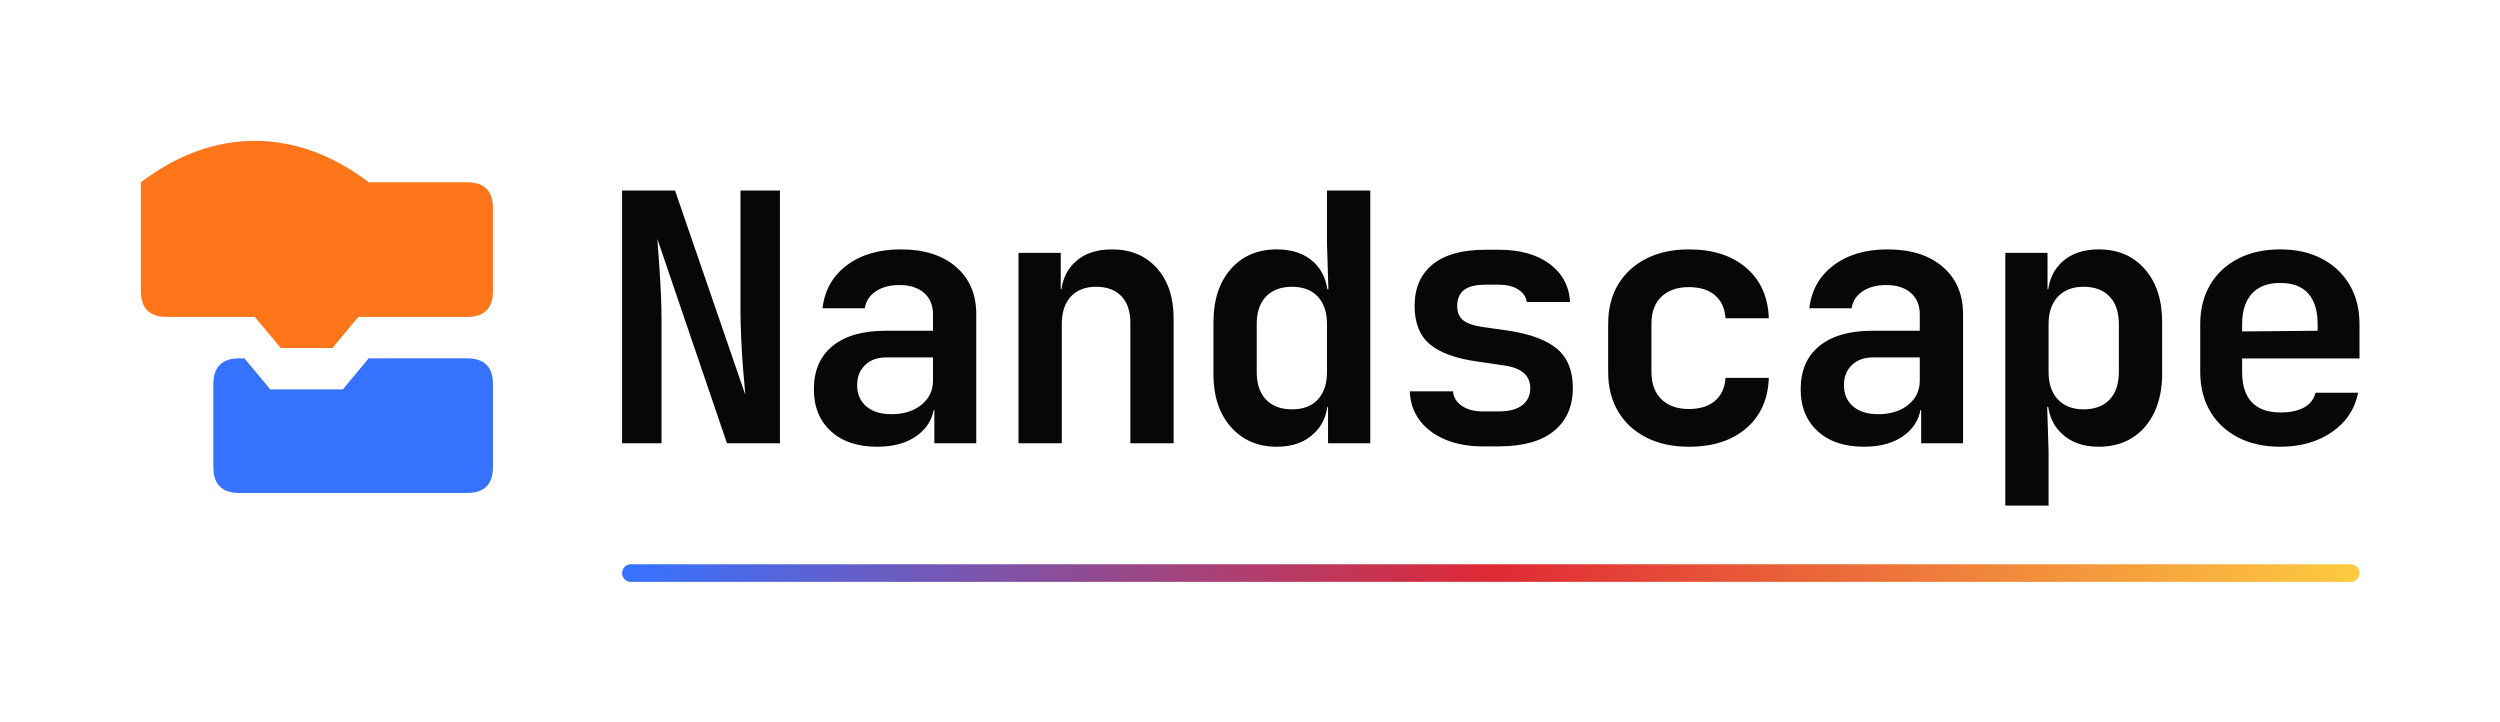
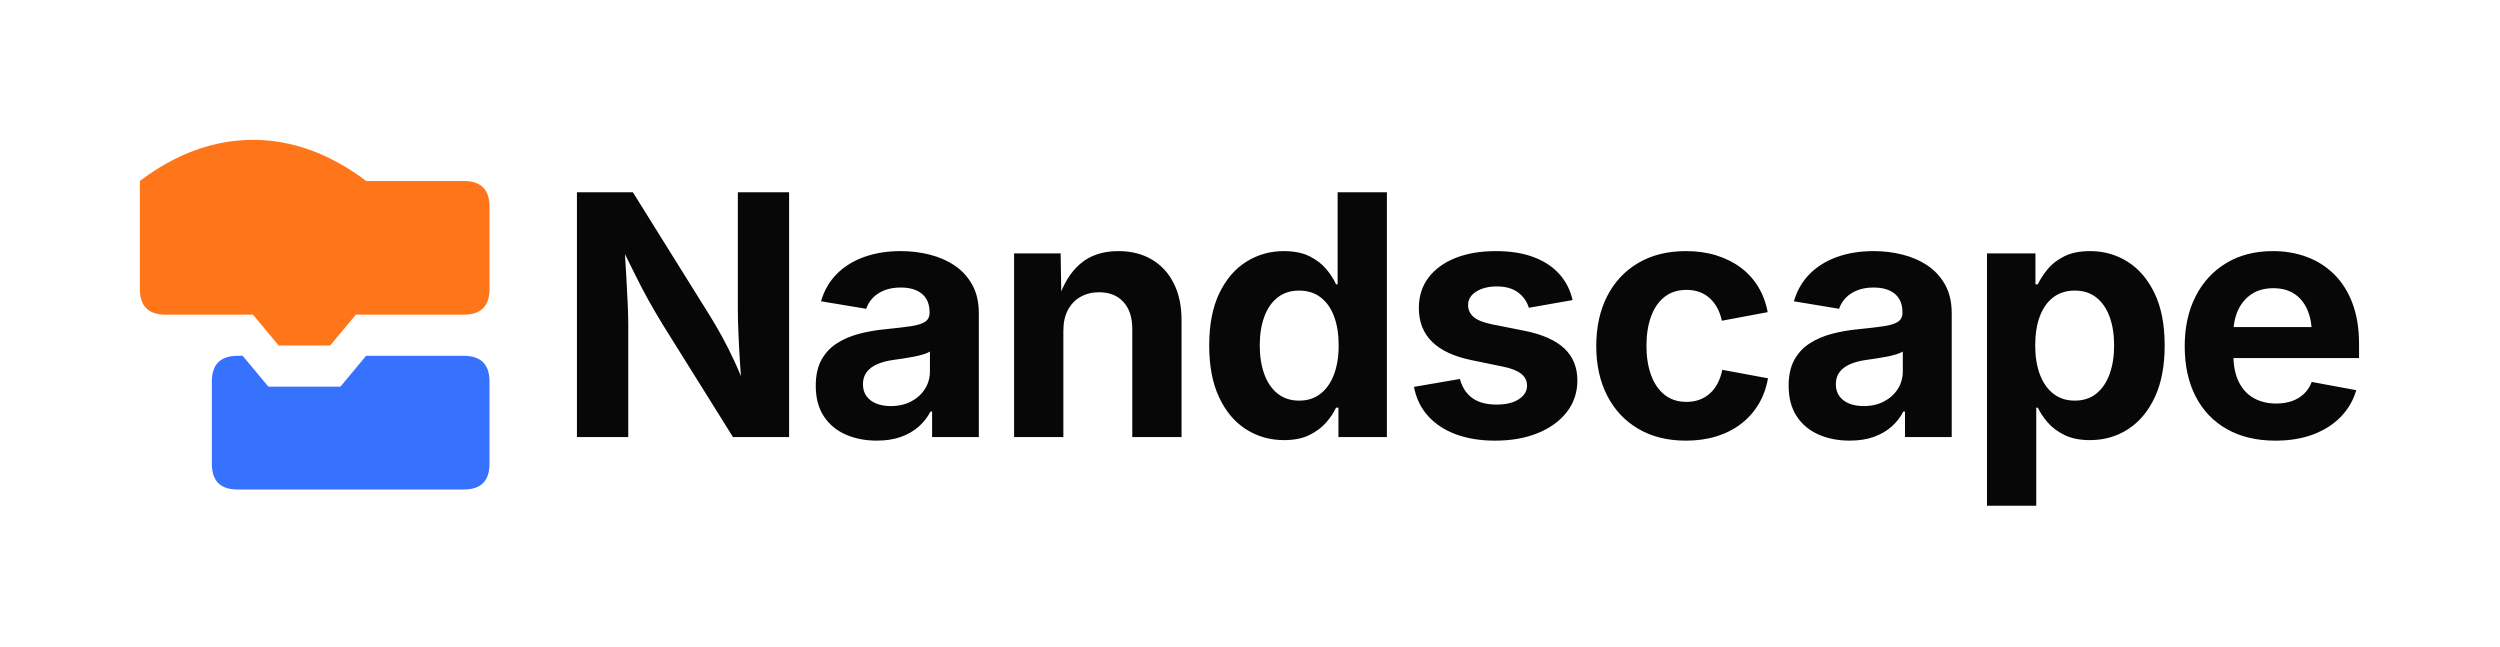
- <svg xmlns="http://www.w3.org/2000/svg" width="852" height="246" viewBox="0 0 852 246" role="img">
+ <svg xmlns="http://www.w3.org/2000/svg" width="858" height="222" viewBox="0 0 858 222" role="img">
  <g transform="translate(48 48) scale(1.76471)">
    <path d="M0 8C14 -2.67 30 -2.67 44 8H63Q68 8 68 13V29Q68 34 63 34H42L37 40H27L22 34H5Q0 34 0 29Z" fill="#FF751A" />
    <path d="M14 47Q14 42 19 42H20L25 48H39L44 42H63Q68 42 68 47V63Q68 68 63 68H19Q14 68 14 63Z" fill="#3772FF" />
  </g>
-   <path transform="translate(203.50 151.07) scale(0.118)" d="M72 0V-730H225L428 -140Q425 -172 421.5 -215.5Q418 -259 416.0 -304.5Q414 -350 414 -384V-730H528V0H375L174 -590Q176 -561 179.0 -520.0Q182 -479 184.0 -436.0Q186 -393 186 -357V0ZM809.0 10Q724.0 10 675.0 -35.0Q626.0 -80 626.0 -156Q626.0 -237 680.0 -281.0Q734.0 -325 833.0 -325H970.0V-372Q970.0 -412 944.0 -434.5Q918.0 -457 873.0 -457Q832.0 -457 805.0 -439.0Q778.0 -421 773.0 -390H651.0Q660.0 -468 721.0 -514.0Q782.0 -560 877.0 -560Q978.0 -560 1036.5 -509.5Q1095.0 -459 1095.0 -373V0H974.0V-96H972.0Q964.0 -54 929.0 -26Q884.0 10 809.0 10ZM850.0 -84Q903.0 -84 936.5 -111.0Q970.0 -138 970.0 -181V-248H835.0Q797.0 -248 774.0 -226.0Q751.0 -204 751.0 -168Q751.0 -129 777.5 -106.5Q804.0 -84 850.0 -84ZM1217.0 0V-550H1339.0V-445H1341.0Q1348.0 -493 1379.0 -522Q1418.0 -560 1487.0 -560Q1568.0 -560 1616.5 -506.0Q1665.0 -452 1665.0 -361V0H1540.0V-348Q1540.0 -398 1514.0 -425.0Q1488.0 -452 1441.0 -452Q1395.0 -452 1368.5 -424.0Q1342.0 -396 1342.0 -344V0ZM1963.0 10Q1881.0 10 1830.5 -47.0Q1780.0 -104 1780.0 -200V-349Q1780.0 -446 1830.0 -503.0Q1880.0 -560 1963.0 -560Q2031.0 -560 2071.0 -522Q2102.0 -492 2109.0 -445H2112.0L2108.0 -576V-730H2233.0V0H2111.0V-105H2109.0Q2102.0 -58 2071.0 -29Q2031.0 10 1963.0 10ZM2007.0 -98Q2055.0 -98 2081.5 -126.5Q2108.0 -155 2108.0 -206V-344Q2108.0 -395 2081.5 -423.5Q2055.0 -452 2007.0 -452.0Q1959.0 -452 1932.0 -424.0Q1905.0 -396 1905.0 -344V-206Q1905.0 -154 1932.0 -126.0Q1959.0 -98 2007.0 -98ZM2559.0 9Q2496.0 9 2449.0 -11.0Q2402.0 -31 2375.5 -66.5Q2349.0 -102 2347.0 -150H2472.0Q2474.0 -124 2497.5 -108.0Q2521.0 -92 2559.0 -92H2603.0Q2649.0 -92 2672.0 -110.0Q2695.0 -128 2695.0 -159Q2695.0 -188 2674.5 -204.5Q2654.0 -221 2611.0 -226L2543.0 -236Q2449.0 -249 2405.0 -286.0Q2361.0 -323 2361.0 -397Q2361.0 -474 2413.0 -516.5Q2465.0 -559 2566.0 -559H2604.0Q2696.0 -559 2751.0 -518.0Q2806.0 -477 2810.0 -408H2685.0Q2682.0 -430 2660.5 -444.0Q2639.0 -458 2604.0 -458H2566.0Q2523.0 -458 2503.5 -442.5Q2484.0 -427 2484.0 -397Q2484.0 -369 2501.0 -355.5Q2518.0 -342 2556.0 -336L2627.0 -326Q2725.0 -312 2771.5 -273.5Q2818.0 -235 2818.0 -160Q2818.0 -80 2763.5 -35.5Q2709.0 9 2603.0 9ZM3153.0 10Q3083.0 10 3030.5 -16.5Q2978.0 -43 2949.0 -91.5Q2920.0 -140 2920.0 -206V-344Q2920.0 -411 2949.0 -459.0Q2978.0 -507 3030.5 -533.5Q3083.0 -560 3153.0 -560Q3257.0 -560 3319.0 -506.5Q3381.0 -453 3384.0 -361H3259.0Q3256.0 -404 3228.5 -427.5Q3201.0 -451 3153.0 -451Q3103.0 -451 3074.0 -423.5Q3045.0 -396 3045.0 -345V-206Q3045.0 -155 3074.0 -127.0Q3103.0 -99 3153.0 -99Q3201.0 -99 3228.5 -122.5Q3256.0 -146 3259.0 -189H3384.0Q3381.0 -97 3319.0 -43.5Q3257.0 10 3153.0 10ZM3659.0 10Q3574.0 10 3525.0 -35.0Q3476.0 -80 3476.0 -156Q3476.0 -237 3530.0 -281.0Q3584.0 -325 3683.0 -325H3820.0V-372Q3820.0 -412 3794.0 -434.5Q3768.0 -457 3723.0 -457Q3682.0 -457 3655.0 -439.0Q3628.0 -421 3623.0 -390H3501.0Q3510.0 -468 3571.0 -514.0Q3632.0 -560 3727.0 -560Q3828.0 -560 3886.5 -509.5Q3945.0 -459 3945.0 -373V0H3824.0V-96H3822.0Q3814.0 -54 3779.0 -26Q3734.0 10 3659.0 10ZM3700.0 -84Q3753.0 -84 3786.5 -111.0Q3820.0 -138 3820.0 -181V-248H3685.0Q3647.0 -248 3624.0 -226.0Q3601.0 -204 3601.0 -168Q3601.0 -129 3627.5 -106.5Q3654.0 -84 3700.0 -84ZM4067.0 180V-550H4189.0V-445H4191.0Q4198.0 -492 4229.0 -522Q4269.0 -560 4337.0 -560Q4420.0 -560 4470.0 -503.0Q4520.0 -446 4520.0 -350V-201Q4520.0 -137 4497.5 -89.5Q4475.0 -42 4434.0 -16.0Q4393.0 10 4337.0 10Q4269.0 10 4229.0 -29Q4198.0 -58 4191.0 -105H4188.0L4192.0 26V180ZM4293.0 -98Q4341.0 -98 4368.0 -126.0Q4395.0 -154 4395.0 -206V-344Q4395.0 -396 4368.0 -424.0Q4341.0 -452 4293.0 -452Q4246.0 -452 4219.0 -423.5Q4192.0 -395 4192.0 -344V-206Q4192.0 -155 4219.0 -126.5Q4246.0 -98 4293.0 -98ZM4861.0 10Q4791.0 10 4739.0 -17.0Q4687.0 -44 4658.5 -92.5Q4630.0 -141 4630.0 -206V-344Q4630.0 -409 4658.5 -457.5Q4687.0 -506 4739.0 -533.0Q4791.0 -560 4861.0 -560Q4930.0 -560 4981.5 -533.0Q5033.0 -506 5061.5 -457.5Q5090.0 -409 5090.0 -344V-245H4751.0V-206Q4751.0 -148 4779.0 -118.5Q4807.0 -89 4862.0 -89Q4904.0 -89 4930.0 -103.5Q4956.0 -118 4963.0 -146H5086.0Q5072.0 -75 5010.5 -32.5Q4949.0 10 4861.0 10ZM4969.0 -325V-345Q4969.0 -402 4942.0 -432.5Q4915.0 -463 4861.0 -463.0Q4807.0 -463 4779.0 -432.0Q4751.0 -401 4751.0 -344V-323Z" fill="#080708" />
-   <defs>
-     <linearGradient id="g" x1="0" x2="1" y1="0" y2="0">
-       <stop offset="0" stop-color="#3772FF" />
-       <stop offset=".5" stop-color="#DF2935" />
-       <stop offset="1" stop-color="#FDCA40" />
-     </linearGradient>
-   </defs>
-   <rect x="212.00" y="192.31" width="592.12" height="6" rx="3" fill="url(#g)" />
+   <path transform="translate(190.41 150) scale(0.05638)" d="M134.64 0V-1490H475.28L945.74 -735.71Q981.62 -677.65 1018.86 -609.93Q1056.10 -542.21 1094.52 -459.22Q1132.94 -376.23 1171.48 -272.18H1140.16Q1133.32 -355.48 1127.43 -449.09Q1121.54 -542.71 1117.84 -628.96Q1114.14 -715.21 1114.14 -774.71V-1490H1426.18V0H1084.62L657.48 -683.85Q610.22 -761.21 570.02 -833.43Q529.82 -905.65 486.41 -993.58Q443.00 -1081.50 382.80 -1203.19H421.58Q428.20 -1095.42 434.09 -996.03Q439.98 -896.63 443.56 -816.37Q447.14 -736.11 447.14 -684.77V0ZM1960.26 21.68Q1853.72 21.68 1769.38 -15.89Q1685.04 -53.46 1636.74 -127.76Q1588.44 -202.06 1588.44 -312.60Q1588.44 -406.44 1622.66 -469.14Q1656.88 -531.84 1716.33 -570.12Q1775.78 -608.40 1851.43 -628.37Q1927.08 -648.34 2009.94 -656.18Q2106.70 -665.94 2166.19 -674.56Q2225.68 -683.18 2253.48 -701.53Q2281.28 -719.88 2281.28 -756.02V-760.94Q2281.28 -808.80 2260.95 -841.91Q2240.62 -875.02 2201.58 -892.65Q2162.54 -910.28 2105.60 -910.28Q2048.28 -910.28 2005.32 -892.84Q1962.36 -875.40 1934.96 -846.27Q1907.56 -817.14 1895.50 -780.84L1620.44 -826.50Q1648.86 -924.18 1715.92 -992.21Q1782.98 -1060.24 1882.59 -1096.12Q1982.20 -1132 2106.54 -1132Q2196.56 -1132 2281.56 -1110.67Q2366.56 -1089.34 2434.14 -1043.94Q2501.72 -998.54 2541.44 -926.52Q2581.16 -854.50 2581.16 -752.66V0H2296.70V-155.24H2286.86Q2259.76 -103.28 2214.79 -63.40Q2169.82 -23.52 2106.60 -0.92Q2043.38 21.68 1960.26 21.68ZM2044.72 -188.62Q2115.56 -188.62 2169.17 -216.82Q2222.78 -245.02 2253.11 -292.94Q2283.44 -340.86 2283.44 -399.68V-520.66Q2269.74 -511.44 2243.00 -503.37Q2216.26 -495.30 2183.34 -488.92Q2150.42 -482.54 2118.34 -477.85Q2086.26 -473.16 2061.34 -469.62Q2006.06 -462.16 1964.14 -444.28Q1922.22 -426.40 1899.02 -396.46Q1875.82 -366.52 1875.82 -321.42Q1875.82 -278.00 1897.72 -248.45Q1919.62 -218.90 1957.58 -203.76Q1995.54 -188.62 2044.72 -188.62ZM3095.72 -647.32V0H2795.84V-1118H3079.00L3083.78 -838.90H3065.80Q3109.78 -978.78 3199.42 -1055.39Q3289.06 -1132 3430.64 -1132Q3546.88 -1132 3633.23 -1081.45Q3719.58 -1030.90 3767.35 -936.59Q3815.12 -842.28 3815.12 -711.08V0H3515.24V-658.82Q3515.24 -762.98 3461.51 -822.21Q3407.78 -881.44 3312.92 -881.44Q3249.66 -881.44 3200.51 -853.73Q3151.36 -826.02 3123.54 -773.87Q3095.72 -721.72 3095.72 -647.32ZM4438.62 18.60Q4310.42 18.60 4206.93 -47.81Q4103.44 -114.22 4043.44 -242.60Q3983.44 -370.98 3983.44 -557.08Q3983.44 -748.12 4045.29 -876.00Q4107.14 -1003.88 4210.36 -1067.94Q4313.58 -1132 4436.92 -1132Q4531.88 -1132 4595.07 -1100.05Q4658.26 -1068.10 4697.08 -1021.25Q4735.90 -974.40 4755.52 -929.82H4765.20V-1490H5065.08V0H4770.12V-178.94H4755.52Q4734.82 -133.90 4695.27 -88.48Q4655.72 -43.06 4593.11 -12.23Q4530.50 18.60 4438.62 18.60ZM4530.96 -221.78Q4607.58 -221.78 4661.38 -263.94Q4715.18 -306.10 4743.35 -381.66Q4771.52 -457.22 4771.52 -558Q4771.52 -659.86 4743.58 -734.54Q4715.64 -809.22 4661.84 -850.42Q4608.04 -891.62 4530.96 -891.62Q4452.50 -891.62 4399.01 -849.04Q4345.52 -806.46 4318.35 -731.32Q4291.18 -656.18 4291.18 -558Q4291.18 -459.90 4318.58 -383.84Q4345.98 -307.78 4399.70 -264.78Q4453.42 -221.78 4530.96 -221.78ZM5724.18 21.84Q5589.20 21.84 5485.12 -16.79Q5381.04 -55.42 5315.21 -128.71Q5249.38 -202.00 5229.92 -305.56L5509.46 -353.58Q5531.30 -275.62 5586.19 -236.67Q5641.08 -197.72 5732.98 -197.72Q5818.66 -197.72 5868.45 -230.44Q5918.24 -263.16 5918.24 -313.26Q5918.24 -357.22 5882.87 -385.19Q5847.50 -413.16 5773.68 -428.38L5581.20 -468.06Q5419.48 -501.36 5339.54 -580.64Q5259.60 -659.92 5259.60 -785.48Q5259.60 -892.82 5318.19 -970.37Q5376.78 -1047.92 5482.16 -1089.96Q5587.54 -1132 5728.68 -1132Q5861.50 -1132 5958.47 -1095.34Q6055.44 -1058.68 6115.12 -991.97Q6174.80 -925.26 6195.48 -833.84L5929.34 -786.98Q5911.74 -844.28 5863.37 -880.59Q5815.00 -916.90 5733.46 -916.90Q5659.38 -916.90 5609.35 -885.75Q5559.32 -854.60 5559.32 -803.50Q5559.32 -761.48 5591.63 -732.35Q5623.94 -703.22 5703.04 -686.70L5903.90 -646.70Q6066.16 -613.94 6145.37 -539.25Q6224.58 -464.56 6224.58 -344.70Q6224.58 -234.82 6160.44 -152.38Q6096.30 -69.94 5983.57 -24.05Q5870.84 21.84 5724.18 21.84ZM6885.78 21.84Q6717.58 21.84 6594.98 -50.43Q6472.38 -122.70 6405.95 -252.43Q6339.52 -382.16 6339.52 -554.16Q6339.52 -727.54 6405.95 -857.50Q6472.38 -987.46 6594.98 -1059.73Q6717.58 -1132 6885.78 -1132Q6985.68 -1132 7069.56 -1106.14Q7153.44 -1080.28 7218.34 -1032.14Q7283.24 -984.00 7325.16 -915.16Q7367.08 -846.32 7383.06 -760.36L7104.22 -708.12Q7094.92 -751.66 7076.13 -786.31Q7057.34 -820.96 7030.21 -845.57Q7003.08 -870.18 6967.61 -883.06Q6932.14 -895.94 6889.02 -895.94Q6808.88 -895.94 6754.70 -852.83Q6700.52 -809.72 6672.81 -733.08Q6645.10 -656.44 6645.10 -555.24Q6645.10 -455.50 6672.81 -378.55Q6700.52 -301.60 6754.70 -257.91Q6808.88 -214.22 6889.02 -214.22Q6932.60 -214.22 6968.53 -227.60Q7004.46 -240.98 7032.32 -266.32Q7060.18 -291.66 7078.97 -328.04Q7097.76 -364.42 7106.52 -409.42L7384.90 -357.72Q7369.38 -269.22 7327.23 -199.38Q7285.08 -129.54 7220.22 -79.94Q7155.36 -30.34 7070.75 -4.25Q6986.14 21.84 6885.78 21.84ZM7882.46 21.68Q7775.92 21.68 7691.58 -15.89Q7607.24 -53.46 7558.94 -127.76Q7510.64 -202.06 7510.64 -312.60Q7510.64 -406.44 7544.86 -469.14Q7579.08 -531.84 7638.53 -570.12Q7697.98 -608.40 7773.63 -628.37Q7849.28 -648.34 7932.14 -656.18Q8028.90 -665.94 8088.39 -674.56Q8147.88 -683.18 8175.68 -701.53Q8203.48 -719.88 8203.48 -756.02V-760.94Q8203.48 -808.80 8183.15 -841.91Q8162.82 -875.02 8123.78 -892.65Q8084.74 -910.28 8027.80 -910.28Q7970.48 -910.28 7927.52 -892.84Q7884.56 -875.40 7857.16 -846.27Q7829.76 -817.14 7817.70 -780.84L7542.64 -826.50Q7571.06 -924.18 7638.12 -992.21Q7705.18 -1060.24 7804.79 -1096.12Q7904.40 -1132 8028.74 -1132Q8118.76 -1132 8203.76 -1110.67Q8288.76 -1089.34 8356.34 -1043.94Q8423.92 -998.54 8463.64 -926.52Q8503.36 -854.50 8503.36 -752.66V0H8218.90V-155.24H8209.06Q8181.96 -103.28 8136.99 -63.40Q8092.02 -23.52 8028.80 -0.92Q7965.58 21.68 7882.46 21.68ZM7966.92 -188.62Q8037.76 -188.62 8091.37 -216.82Q8144.98 -245.02 8175.31 -292.94Q8205.64 -340.86 8205.64 -399.68V-520.66Q8191.94 -511.44 8165.20 -503.37Q8138.46 -495.30 8105.54 -488.92Q8072.62 -482.54 8040.54 -477.85Q8008.46 -473.16 7983.54 -469.62Q7928.26 -462.16 7886.34 -444.28Q7844.42 -426.40 7821.22 -396.46Q7798.02 -366.52 7798.02 -321.42Q7798.02 -278.00 7819.92 -248.45Q7841.82 -218.90 7879.78 -203.76Q7917.74 -188.62 7966.92 -188.62ZM8718.04 418V-1118H9013.00V-929.82H9027.60Q9048.22 -974.40 9086.54 -1021.25Q9124.86 -1068.10 9188.05 -1100.05Q9251.24 -1132 9346.20 -1132Q9470.54 -1132 9573.26 -1067.94Q9675.98 -1003.88 9737.83 -876.00Q9799.68 -748.12 9799.68 -557.08Q9799.68 -370.98 9739.68 -242.60Q9679.68 -114.22 9576.69 -47.81Q9473.70 18.60 9344.50 18.60Q9253.62 18.60 9190.51 -12.23Q9127.40 -43.06 9088.08 -88.48Q9048.76 -133.90 9027.60 -178.94H9017.92V418ZM9252.16 -221.78Q9330.70 -221.78 9383.92 -264.78Q9437.14 -307.78 9464.54 -383.84Q9491.94 -459.90 9491.94 -558Q9491.94 -656.18 9464.77 -731.32Q9437.60 -806.46 9384.38 -849.04Q9331.16 -891.62 9252.16 -891.62Q9175.08 -891.62 9121.28 -850.42Q9067.48 -809.22 9039.54 -734.54Q9011.60 -659.86 9011.60 -558Q9011.60 -457.22 9039.77 -381.66Q9067.94 -306.10 9121.97 -263.94Q9176.00 -221.78 9252.16 -221.78ZM10473.72 21.84Q10302.54 21.84 10178.56 -48.27Q10054.58 -118.38 9988.11 -247.38Q9921.64 -376.38 9921.64 -553.24Q9921.64 -725.78 9987.69 -855.97Q10053.74 -986.16 10174.53 -1059.08Q10295.32 -1132 10458.66 -1132Q10568.18 -1132 10663.32 -1097.10Q10758.46 -1062.20 10830.31 -991.84Q10902.16 -921.48 10942.54 -815.02Q10982.92 -708.56 10982.92 -564.90V-480.72H10044.72V-669.44H10836.78L10696.62 -618.84Q10696.62 -706.16 10669.95 -770.60Q10643.28 -835.04 10590.94 -870.58Q10538.60 -906.12 10460.82 -906.12Q10383.04 -906.12 10328.86 -870.12Q10274.68 -834.12 10246.40 -772.44Q10218.12 -710.76 10218.12 -632.18V-499.32Q10218.12 -402.32 10250.59 -336.34Q10283.06 -270.36 10341.93 -237.20Q10400.80 -204.04 10478.50 -204.04Q10531.00 -204.04 10573.93 -218.99Q10616.86 -233.94 10647.76 -263.26Q10678.66 -292.58 10694.80 -335.54L10966.00 -285.38Q10938.92 -192.74 10872.06 -123.61Q10805.20 -54.48 10704.52 -16.32Q10603.84 21.84 10473.72 21.84Z" fill="#080708" />
</svg>
